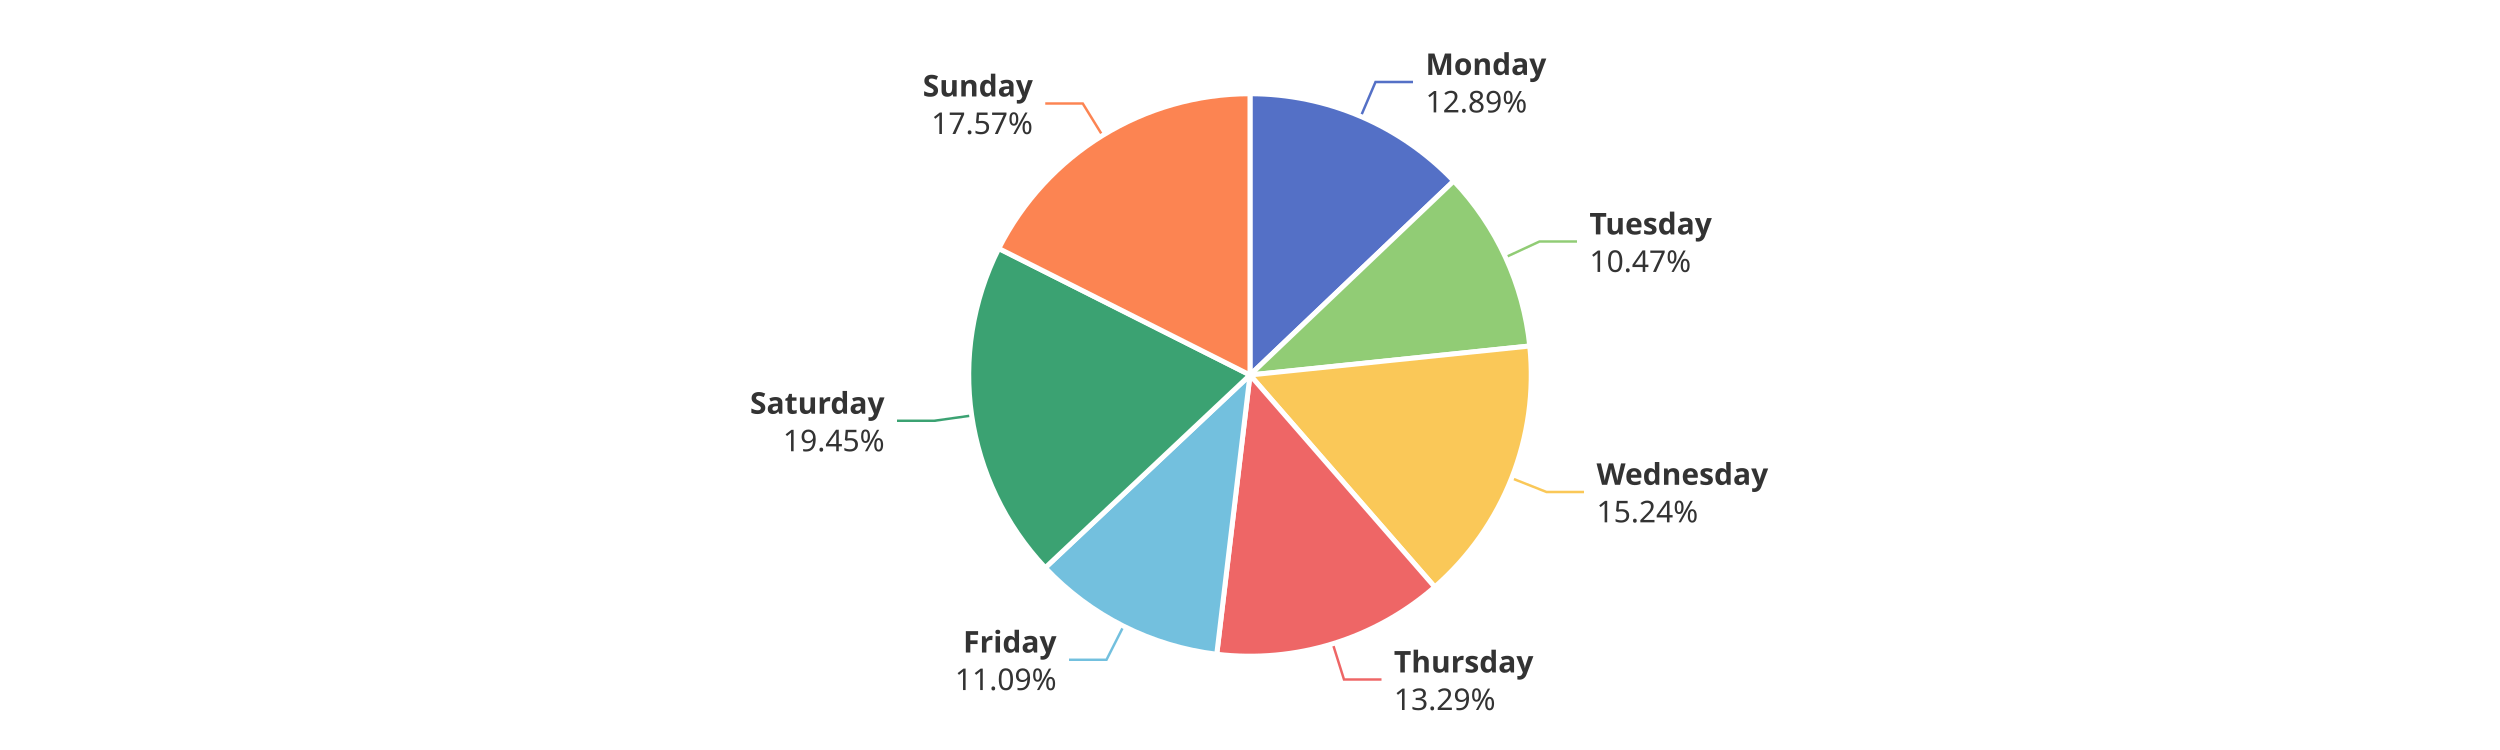
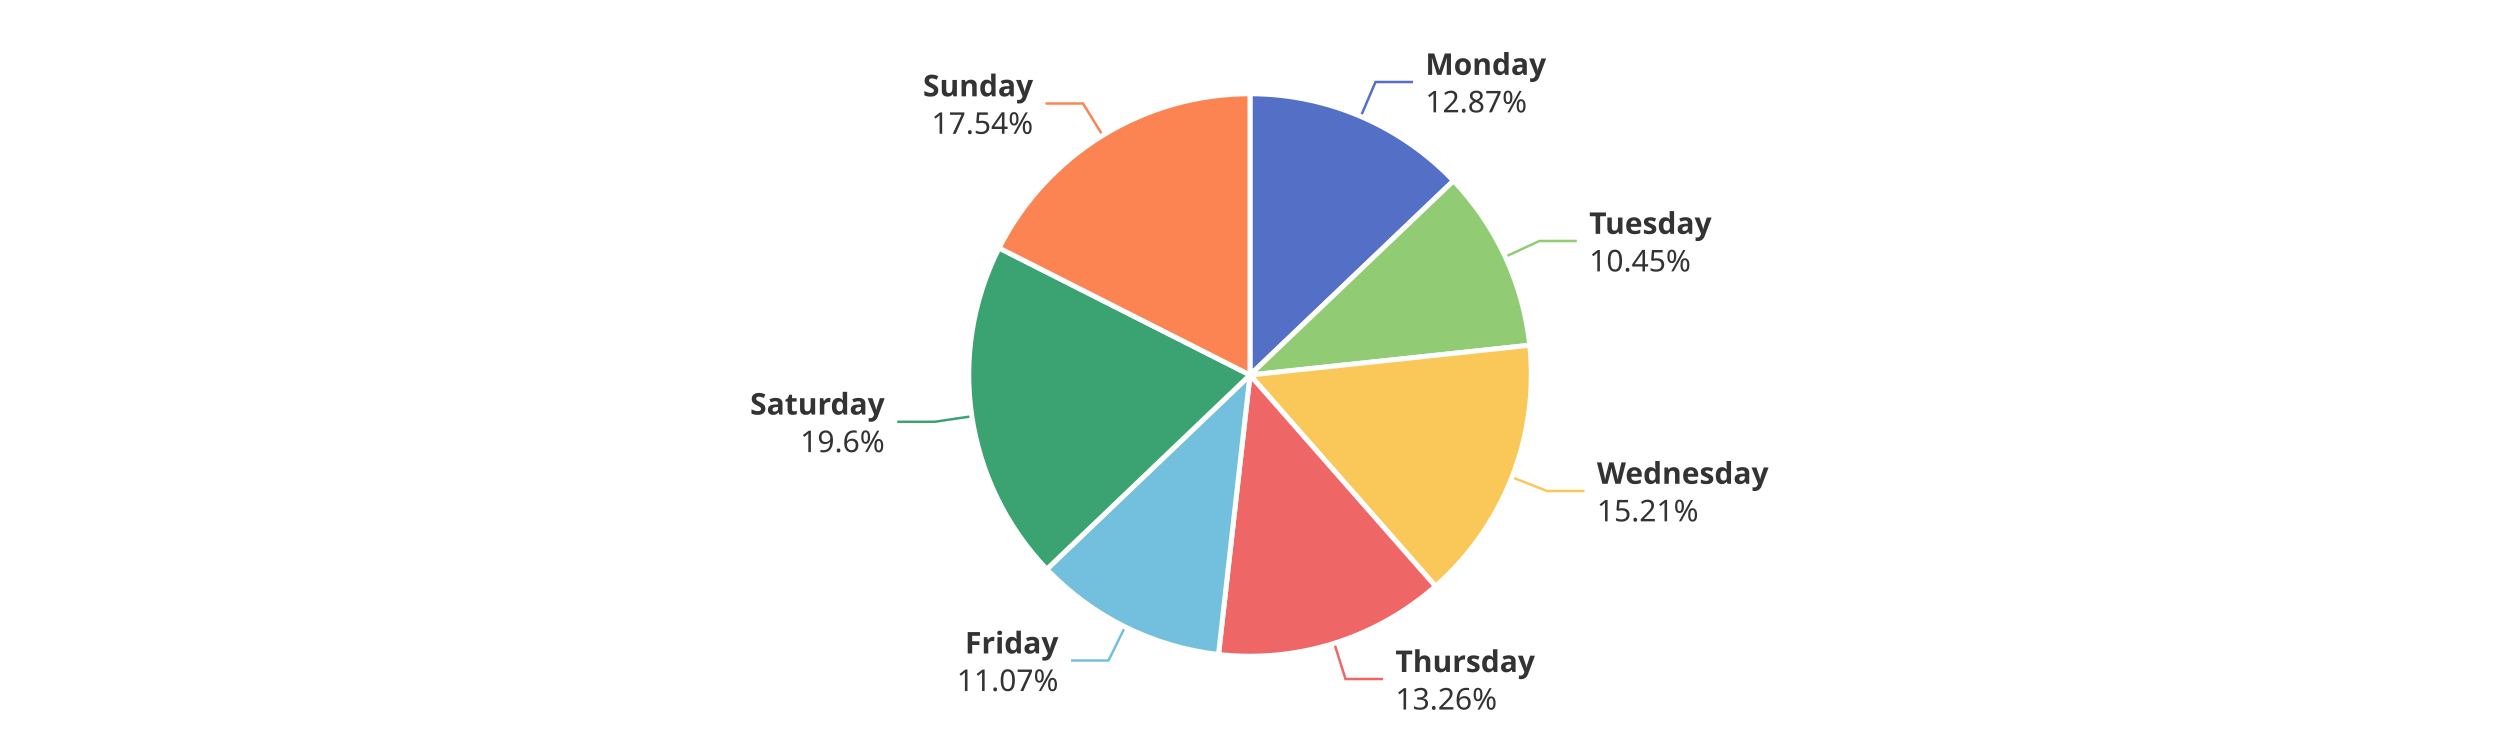
<svg xmlns="http://www.w3.org/2000/svg" width="1000" height="300" version="1.1" baseProfile="full" viewBox="0 0 1000 300">
  <rect width="1000" height="300" x="0" y="0" id="0" fill="#ffffff" />
  <polyline points="544.3 46.6 550.2 32.8 565.2 32.8" fill="none" stroke="#5470c6" />
-   <polyline points="602.2 102.9 615.8 96.6 630.8 96.6" fill="none" stroke="#91cc75" />
-   <polyline points="604.7 191.3 618.6 196.8 633.6 196.8" fill="none" stroke="#fac858" />
-   <polyline points="533.1 257.5 537.6 271.8 552.6 271.8" fill="none" stroke="#ee6666" />
-   <polyline points="449.4 250.5 442.6 263.9 427.6 263.9" fill="none" stroke="#73c0de" />
-   <polyline points="388.7 166.2 373.8 168.3 358.8 168.3" fill="none" stroke="#3ba272" />
-   <polyline points="441 54.2 433.1 41.4 418.1 41.4" fill="none" stroke="#fc8452" />
-   <path d="M500 37.5A112.5 112.5 0 0 1 581.5 72.4L500 150Z" fill="#5470c6" stroke="#fff" stroke-width="2" stroke-linejoin="round" />
-   <path d="M581.5 72.4A112.5 112.5 0 0 1 611.9 138.4L500 150Z" fill="#91cc75" stroke="#fff" stroke-width="2" stroke-linejoin="round" />
-   <path d="M611.9 138.4A112.5 112.5 0 0 1 573.9 234.8L500 150Z" fill="#fac858" stroke="#fff" stroke-width="2" stroke-linejoin="round" />
-   <path d="M573.9 234.8A112.5 112.5 0 0 1 486.7 261.7L500 150Z" fill="#ee6666" stroke="#fff" stroke-width="2" stroke-linejoin="round" />
-   <path d="M486.7 261.7A112.5 112.5 0 0 1 418.1 227.1L500 150Z" fill="#73c0de" stroke="#fff" stroke-width="2" stroke-linejoin="round" />
-   <path d="M418.1 227.1A112.5 112.5 0 0 1 399.5 99.4L500 150Z" fill="#3ba272" stroke="#fff" stroke-width="2" stroke-linejoin="round" />
-   <path d="M399.5 99.4A112.5 112.5 0 0 1 500 37.5L500 150Z" fill="#fc8452" stroke="#fff" stroke-width="2" stroke-linejoin="round" />
-   <path d="M0 -15l42.8 0l0 30l-42.8 0Z" transform="translate(570.2269 32.81)" fill="none" />
-   <text dominant-baseline="central" text-anchor="start" style="font-size:12px;font-family:sans-serif;font-weight:bold;" y="-7.5" transform="translate(570.2269 32.81)" fill="#333" stroke="rgb(255,255,255)" stroke-width="2" paint-order="stroke" stroke-miterlimit="2">Monday</text>
-   <text dominant-baseline="central" text-anchor="start" style="font-size:12px;font-family:sans-serif;" y="7.5" transform="translate(570.2269 32.81)" fill="#333" stroke="rgb(255,255,255)" stroke-width="2" paint-order="stroke" stroke-miterlimit="2">12.89%</text>
-   <path d="M0 -15l46.2 0l0 30l-46.2 0Z" transform="translate(635.7822 96.6077)" fill="none" />
-   <text dominant-baseline="central" text-anchor="start" style="font-size:12px;font-family:sans-serif;font-weight:bold;" y="-7.5" transform="translate(635.7822 96.6077)" fill="#333" stroke="rgb(255,255,255)" stroke-width="2" paint-order="stroke" stroke-miterlimit="2">Tuesday</text>
-   <text dominant-baseline="central" text-anchor="start" style="font-size:12px;font-family:sans-serif;" y="7.5" transform="translate(635.7822 96.6077)" fill="#333" stroke="rgb(255,255,255)" stroke-width="2" paint-order="stroke" stroke-miterlimit="2">10.47%</text>
-   <path d="M0 -15l63.6 0l0 30l-63.6 0Z" transform="translate(638.6145 196.7638)" fill="none" />
-   <text dominant-baseline="central" text-anchor="start" style="font-size:12px;font-family:sans-serif;font-weight:bold;" y="-7.5" transform="translate(638.6145 196.7638)" fill="#333" stroke="rgb(255,255,255)" stroke-width="2" paint-order="stroke" stroke-miterlimit="2">Wednesday</text>
-   <text dominant-baseline="central" text-anchor="start" style="font-size:12px;font-family:sans-serif;" y="7.5" transform="translate(638.6145 196.7638)" fill="#333" stroke="rgb(255,255,255)" stroke-width="2" paint-order="stroke" stroke-miterlimit="2">15.24%</text>
-   <path d="M0 -15l50.2 0l0 30l-50.2 0Z" transform="translate(557.5631 271.8412)" fill="none" />
-   <text dominant-baseline="central" text-anchor="start" style="font-size:12px;font-family:sans-serif;font-weight:bold;" y="-7.5" transform="translate(557.5631 271.8412)" fill="#333" stroke="rgb(255,255,255)" stroke-width="2" paint-order="stroke" stroke-miterlimit="2">Thursday</text>
-   <text dominant-baseline="central" text-anchor="start" style="font-size:12px;font-family:sans-serif;" y="7.5" transform="translate(557.5631 271.8412)" fill="#333" stroke="rgb(255,255,255)" stroke-width="2" paint-order="stroke" stroke-miterlimit="2">13.29%</text>
-   <path d="M-40.9 -15l40.9 0l0 30l-40.9 0Z" transform="translate(422.6217 263.8595)" fill="none" />
-   <text dominant-baseline="central" text-anchor="end" style="font-size:12px;font-family:sans-serif;font-weight:bold;" y="-7.5" transform="translate(422.6217 263.8595)" fill="#333" stroke="rgb(255,255,255)" stroke-width="2" paint-order="stroke" stroke-miterlimit="2">Friday</text>
-   <text dominant-baseline="central" text-anchor="end" style="font-size:12px;font-family:sans-serif;" y="7.5" transform="translate(422.6217 263.8595)" fill="#333" stroke="rgb(255,255,255)" stroke-width="2" paint-order="stroke" stroke-miterlimit="2">11.09%</text>
-   <path d="M-48.2 -15l48.2 0l0 30l-48.2 0Z" transform="translate(353.8259 168.3397)" fill="none" />
-   <text dominant-baseline="central" text-anchor="end" style="font-size:12px;font-family:sans-serif;font-weight:bold;" y="-7.5" transform="translate(353.8259 168.3397)" fill="#333" stroke="rgb(255,255,255)" stroke-width="2" paint-order="stroke" stroke-miterlimit="2">Saturday</text>
-   <text dominant-baseline="central" text-anchor="end" style="font-size:12px;font-family:sans-serif;" y="7.5" transform="translate(353.8259 168.3397)" fill="#333" stroke="rgb(255,255,255)" stroke-width="2" paint-order="stroke" stroke-miterlimit="2">19.45%</text>
-   <path d="M-40.9 -15l40.9 0l0 30l-40.9 0Z" transform="translate(413.1485 41.4315)" fill="none" />
-   <text dominant-baseline="central" text-anchor="end" style="font-size:12px;font-family:sans-serif;font-weight:bold;" y="-7.5" transform="translate(413.1485 41.4315)" fill="#333" stroke="rgb(255,255,255)" stroke-width="2" paint-order="stroke" stroke-miterlimit="2">Sunday</text>
-   <text dominant-baseline="central" text-anchor="end" style="font-size:12px;font-family:sans-serif;" y="7.5" transform="translate(413.1485 41.4315)" fill="#333" stroke="rgb(255,255,255)" stroke-width="2" paint-order="stroke" stroke-miterlimit="2">17.57%</text>
+   <polyline points="602.1 102.7 615.7 96.4 630.7 96.4" fill="none" stroke="#91cc75" />
+   <polyline points="604.8 190.9 618.8 196.4 633.8 196.4" fill="none" stroke="#fac858" />
+   <polyline points="533.7 257.3 538.2 271.6 553.2 271.6" fill="none" stroke="#ee6666" />
+   <polyline points="450 250.8 443.4 264.2 428.4 264.2" fill="none" stroke="#73c0de" />
+   <polyline points="388.7 166.5 373.9 168.7 358.9 168.7" fill="none" stroke="#3ba272" />
+   <polyline points="441.1 54.2 433.2 41.4 418.2 41.4" fill="none" stroke="#fc8452" />
+   <path d="M500 37.5A112.5 112.5 0 0 1 581.4 72.3L500 150Z" fill="#5470c6" stroke="#fff" stroke-width="2" stroke-linejoin="round" />
+   <path d="M581.4 72.3A112.5 112.5 0 0 1 611.9 138.1L500 150Z" fill="#91cc75" stroke="#fff" stroke-width="2" stroke-linejoin="round" />
+   <path d="M611.9 138.1A112.5 112.5 0 0 1 574.2 234.5L500 150Z" fill="#fac858" stroke="#fff" stroke-width="2" stroke-linejoin="round" />
+   <path d="M574.2 234.5A112.5 112.5 0 0 1 487.4 261.8L500 150Z" fill="#ee6666" stroke="#fff" stroke-width="2" stroke-linejoin="round" />
+   <path d="M487.4 261.8A112.5 112.5 0 0 1 418.7 227.7L500 150Z" fill="#73c0de" stroke="#fff" stroke-width="2" stroke-linejoin="round" />
+   <path d="M418.7 227.7A112.5 112.5 0 0 1 399.6 99.2L500 150Z" fill="#3ba272" stroke="#fff" stroke-width="2" stroke-linejoin="round" />
+   <path d="M399.6 99.2A112.5 112.5 0 0 1 500 37.5L500 150Z" fill="#fc8452" stroke="#fff" stroke-width="2" stroke-linejoin="round" />
+   <path d="M0 -15l42.8 0l0 30l-42.8 0Z" transform="translate(570.158 32.7805)" fill="none" />
+   <text dominant-baseline="central" text-anchor="start" style="font-size:12px;font-family:sans-serif;font-weight:bold;" y="-7.5" transform="translate(570.158 32.7805)" fill="#333" stroke="rgb(255,255,255)" stroke-width="2" paint-order="stroke" stroke-miterlimit="2">Monday</text>
+   <text dominant-baseline="central" text-anchor="start" style="font-size:12px;font-family:sans-serif;" y="7.5" transform="translate(570.158 32.7805)" fill="#333" stroke="rgb(255,255,255)" stroke-width="2" paint-order="stroke" stroke-miterlimit="2">12.87%</text>
+   <path d="M0 -15l46.2 0l0 30l-46.2 0Z" transform="translate(635.6874 96.4027)" fill="none" />
+   <text dominant-baseline="central" text-anchor="start" style="font-size:12px;font-family:sans-serif;font-weight:bold;" y="-7.5" transform="translate(635.6874 96.4027)" fill="#333" stroke="rgb(255,255,255)" stroke-width="2" paint-order="stroke" stroke-miterlimit="2">Tuesday</text>
+   <text dominant-baseline="central" text-anchor="start" style="font-size:12px;font-family:sans-serif;" y="7.5" transform="translate(635.6874 96.4027)" fill="#333" stroke="rgb(255,255,255)" stroke-width="2" paint-order="stroke" stroke-miterlimit="2">10.45%</text>
+   <path d="M0 -15l63.6 0l0 30l-63.6 0Z" transform="translate(638.7664 196.3767)" fill="none" />
+   <text dominant-baseline="central" text-anchor="start" style="font-size:12px;font-family:sans-serif;font-weight:bold;" y="-7.5" transform="translate(638.7664 196.3767)" fill="#333" stroke="rgb(255,255,255)" stroke-width="2" paint-order="stroke" stroke-miterlimit="2">Wednesday</text>
+   <text dominant-baseline="central" text-anchor="start" style="font-size:12px;font-family:sans-serif;" y="7.5" transform="translate(638.7664 196.3767)" fill="#333" stroke="rgb(255,255,255)" stroke-width="2" paint-order="stroke" stroke-miterlimit="2">15.21%</text>
+   <path d="M0 -15l50.2 0l0 30l-50.2 0Z" transform="translate(558.1787 271.6497)" fill="none" />
+   <text dominant-baseline="central" text-anchor="start" style="font-size:12px;font-family:sans-serif;font-weight:bold;" y="-7.5" transform="translate(558.1787 271.6497)" fill="#333" stroke="rgb(255,255,255)" stroke-width="2" paint-order="stroke" stroke-miterlimit="2">Thursday</text>
+   <text dominant-baseline="central" text-anchor="start" style="font-size:12px;font-family:sans-serif;" y="7.5" transform="translate(558.1787 271.6497)" fill="#333" stroke="rgb(255,255,255)" stroke-width="2" paint-order="stroke" stroke-miterlimit="2">13.26%</text>
+   <path d="M-40.9 -15l40.9 0l0 30l-40.9 0Z" transform="translate(423.3688 264.2329)" fill="none" />
+   <text dominant-baseline="central" text-anchor="end" style="font-size:12px;font-family:sans-serif;font-weight:bold;" y="-7.5" transform="translate(423.3688 264.2329)" fill="#333" stroke="rgb(255,255,255)" stroke-width="2" paint-order="stroke" stroke-miterlimit="2">Friday</text>
+   <text dominant-baseline="central" text-anchor="end" style="font-size:12px;font-family:sans-serif;" y="7.5" transform="translate(423.3688 264.2329)" fill="#333" stroke="rgb(255,255,255)" stroke-width="2" paint-order="stroke" stroke-miterlimit="2">11.07%</text>
+   <path d="M-48.2 -15l48.2 0l0 30l-48.2 0Z" transform="translate(353.8756 168.6784)" fill="none" />
+   <text dominant-baseline="central" text-anchor="end" style="font-size:12px;font-family:sans-serif;font-weight:bold;" y="-7.5" transform="translate(353.8756 168.6784)" fill="#333" stroke="rgb(255,255,255)" stroke-width="2" paint-order="stroke" stroke-miterlimit="2">Saturday</text>
+   <text dominant-baseline="central" text-anchor="end" style="font-size:12px;font-family:sans-serif;" y="7.5" transform="translate(353.8756 168.6784)" fill="#333" stroke="rgb(255,255,255)" stroke-width="2" paint-order="stroke" stroke-miterlimit="2">19.6%</text>
+   <path d="M-40.9 -15l40.9 0l0 30l-40.9 0Z" transform="translate(413.2449 41.3722)" fill="none" />
+   <text dominant-baseline="central" text-anchor="end" style="font-size:12px;font-family:sans-serif;font-weight:bold;" y="-7.5" transform="translate(413.2449 41.3722)" fill="#333" stroke="rgb(255,255,255)" stroke-width="2" paint-order="stroke" stroke-miterlimit="2">Sunday</text>
+   <text dominant-baseline="central" text-anchor="end" style="font-size:12px;font-family:sans-serif;" y="7.5" transform="translate(413.2449 41.3722)" fill="#333" stroke="rgb(255,255,255)" stroke-width="2" paint-order="stroke" stroke-miterlimit="2">17.54%</text>
</svg>
